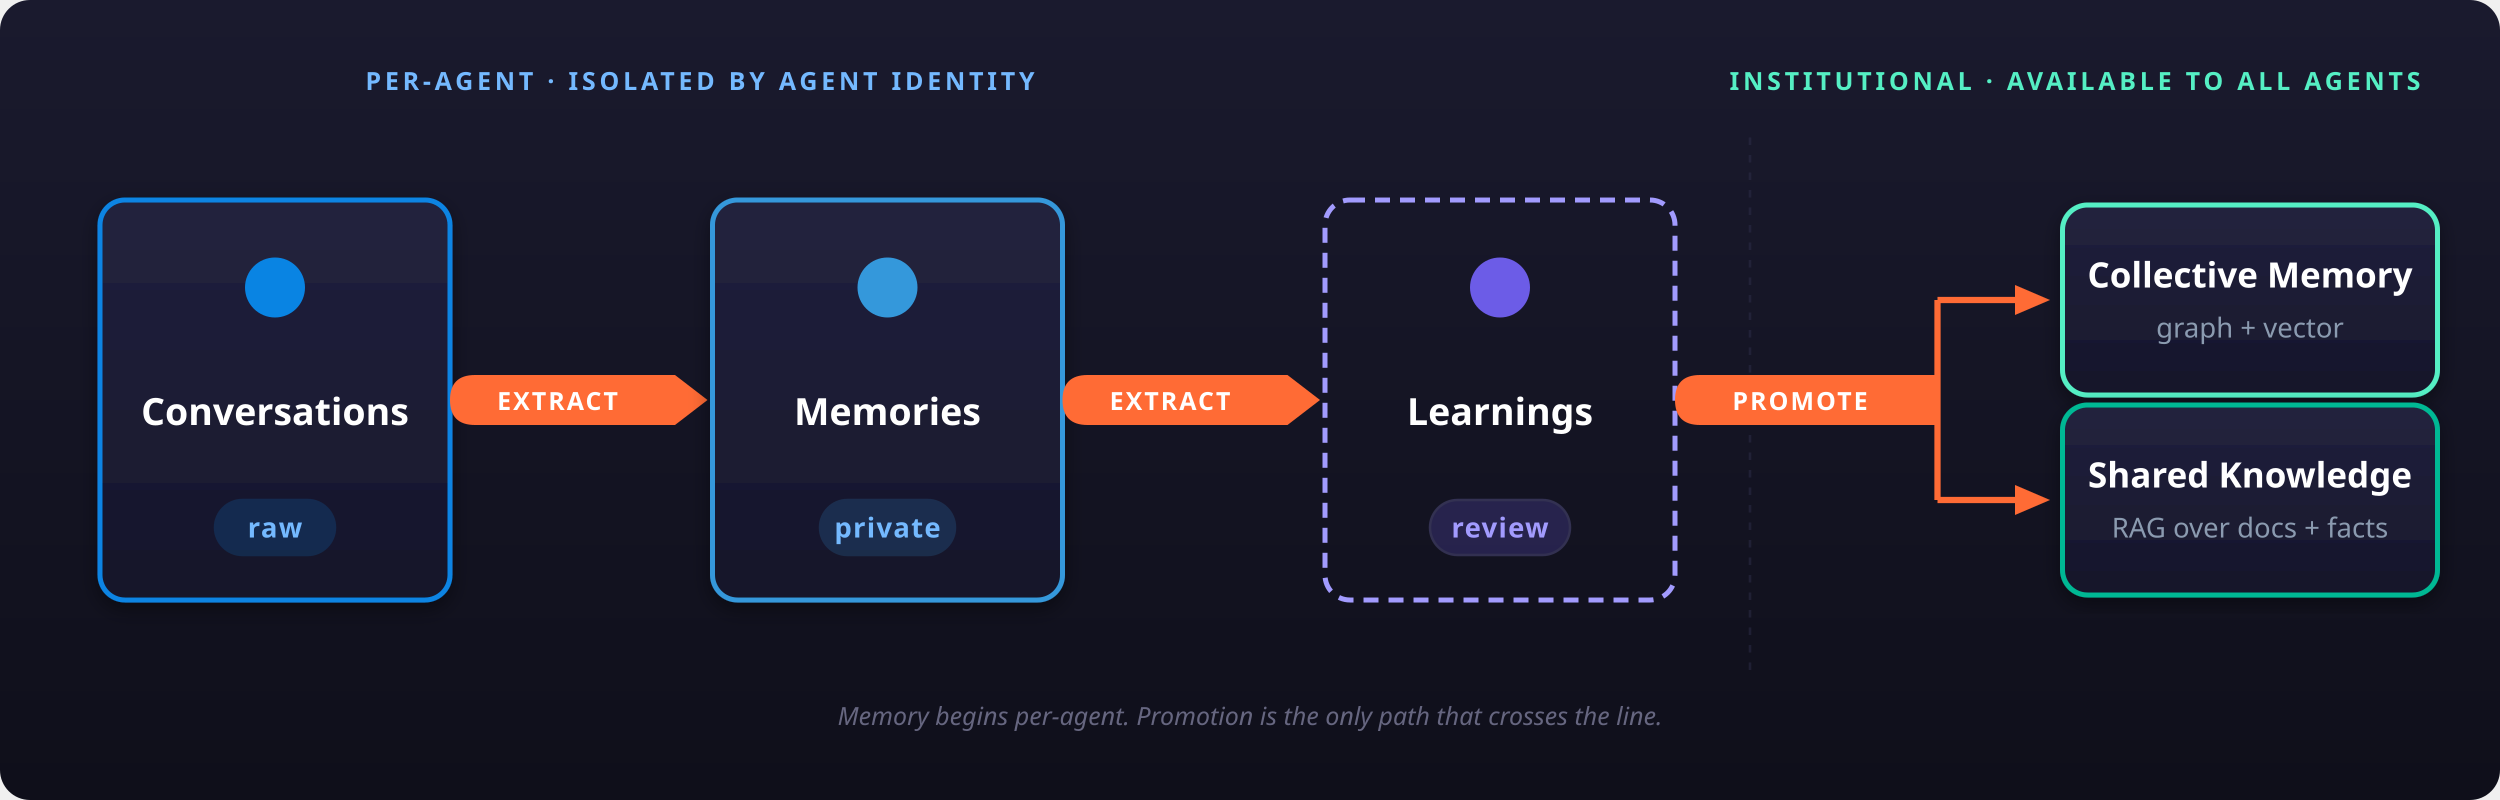
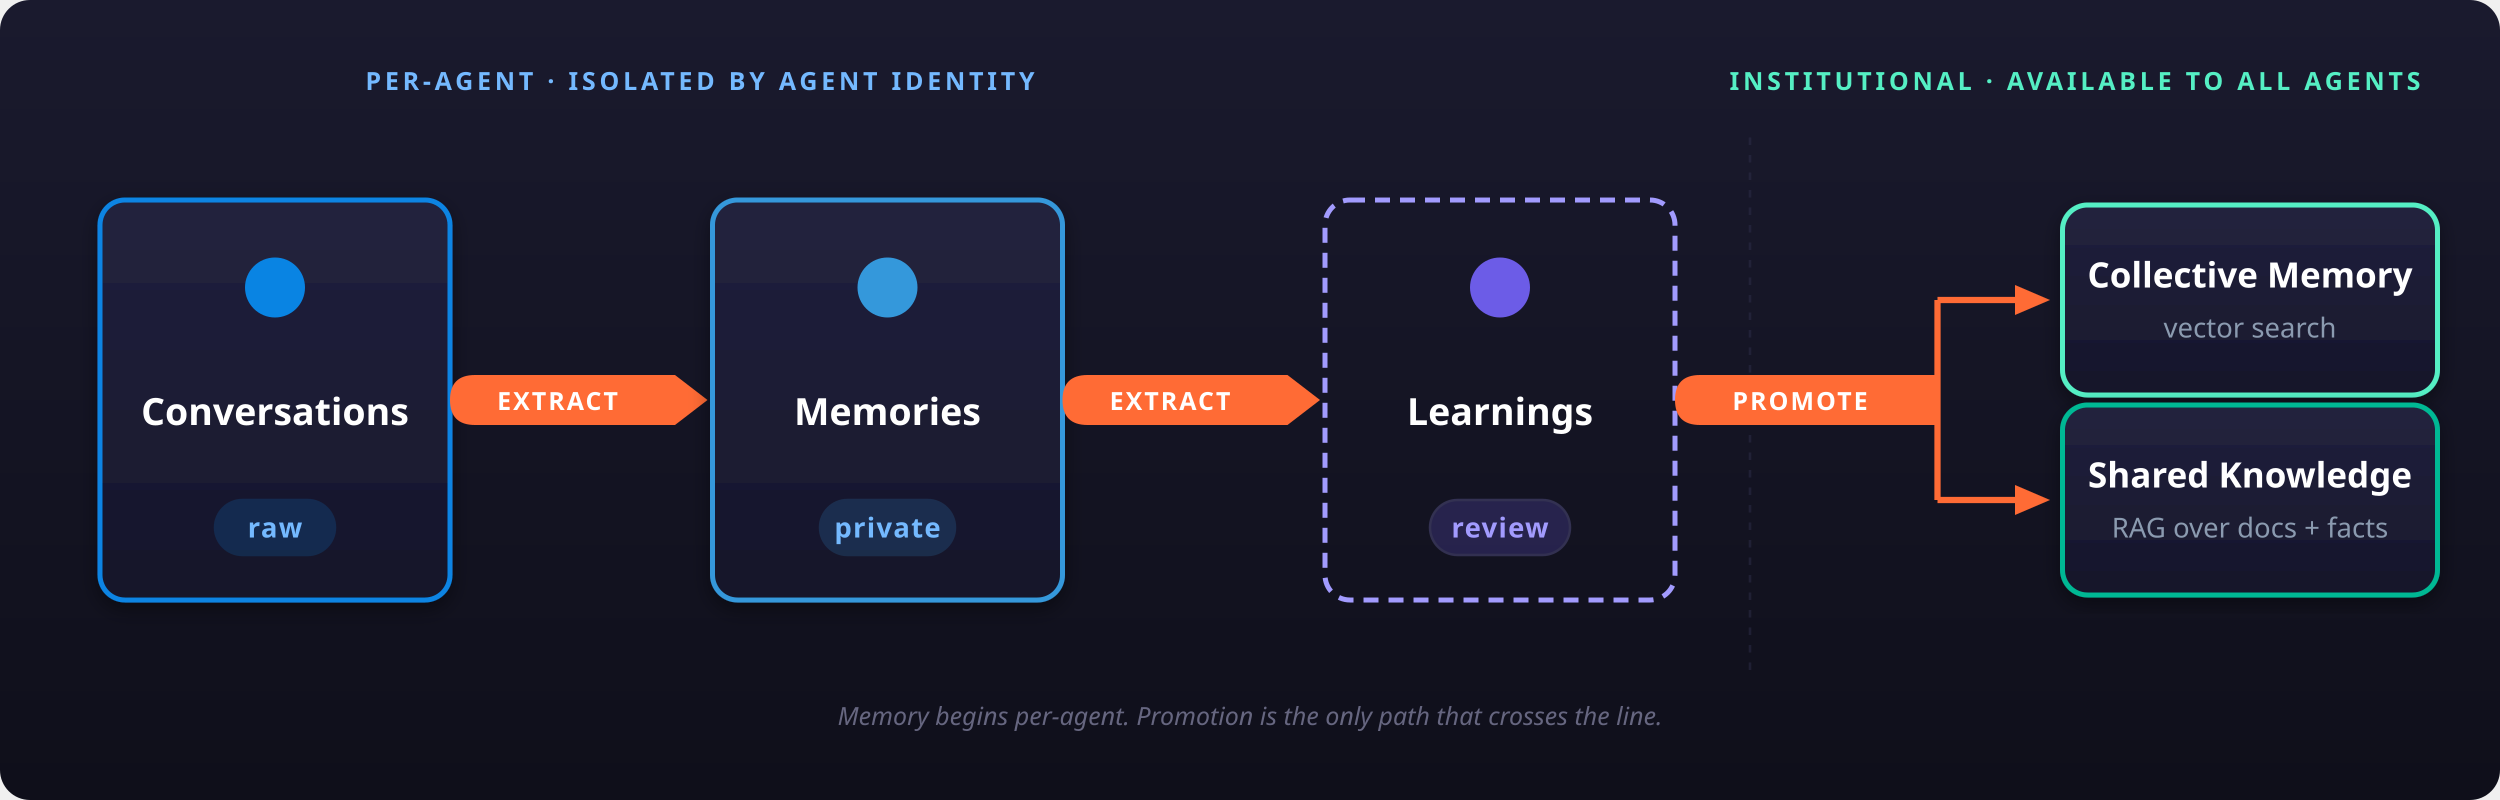
<svg xmlns="http://www.w3.org/2000/svg" viewBox="0 0 1000 320" font-family="'Segoe UI', system-ui, -apple-system, sans-serif">
  <defs>
    <linearGradient id="bg" x1="0" y1="0" x2="0" y2="1">
      <stop offset="0%" stop-color="#1a1a2e" />
      <stop offset="100%" stop-color="#0f0f1a" />
    </linearGradient>
    <linearGradient id="card" x1="0" y1="0" x2="0" y2="1">
      <stop offset="0%" stop-color="#22223e" />
      <stop offset="100%" stop-color="#16162a" />
    </linearGradient>
    <filter id="cardshadow" x="-10%" y="-10%" width="120%" height="120%">
      <feDropShadow dx="0" dy="3" stdDeviation="4" flood-color="#000" flood-opacity="0.4" />
    </filter>
  </defs>
  <rect width="1000" height="320" rx="12" fill="url(#bg)" />
  <text x="280" y="36" text-anchor="middle" fill="#74b9ff" font-size="10" font-weight="700" letter-spacing="1.5">PER-AGENT · ISOLATED BY AGENT IDENTITY</text>
  <text x="830" y="36" text-anchor="middle" fill="#55efc4" font-size="10" font-weight="700" letter-spacing="1.5">INSTITUTIONAL · AVAILABLE TO ALL AGENTS</text>
  <line x1="700" y1="55" x2="700" y2="270" stroke="#2d2d4a" stroke-width="1" stroke-dasharray="3,4" opacity="0.5" />
  <g filter="url(#cardshadow)">
    <rect x="40" y="80" width="140" height="160" rx="10" fill="url(#card)" stroke="#0984e3" stroke-width="2" />
  </g>
  <circle cx="110" cy="115" r="12" fill="#0984e3" />
  <text x="110" y="170" text-anchor="middle" fill="#ffffff" font-size="15" font-weight="700">Conversations</text>
  <rect x="86" y="200" width="48" height="22" rx="11" fill="#0984e3" opacity="0.18" stroke="#0984e3" stroke-width="1" />
  <text x="110" y="215" text-anchor="middle" fill="#74b9ff" font-size="11" font-weight="600" letter-spacing="0.5">raw</text>
  <path d="M 190 150 L 270 150 L 283 160 L 270 170 L 190 170 Q 180 170 180 160 Q 180 150 190 150 Z" fill="#ff6b35" />
  <text x="223" y="164" text-anchor="middle" fill="#ffffff" font-size="10" font-weight="700" letter-spacing="0.8">EXTRACT</text>
  <g filter="url(#cardshadow)">
    <rect x="285" y="80" width="140" height="160" rx="10" fill="url(#card)" stroke="#3498db" stroke-width="2" />
  </g>
  <circle cx="355" cy="115" r="12" fill="#3498db" />
  <text x="355" y="170" text-anchor="middle" fill="#ffffff" font-size="15" font-weight="700">Memories</text>
  <rect x="328" y="200" width="54" height="22" rx="11" fill="#3498db" opacity="0.18" stroke="#3498db" stroke-width="1" />
  <text x="355" y="215" text-anchor="middle" fill="#74b9ff" font-size="11" font-weight="600" letter-spacing="0.5">private</text>
  <path d="M 435 150 L 515 150 L 528 160 L 515 170 L 435 170 Q 425 170 425 160 Q 425 150 435 150 Z" fill="#ff6b35" />
  <text x="468" y="164" text-anchor="middle" fill="#ffffff" font-size="10" font-weight="700" letter-spacing="0.8">EXTRACT</text>
  <rect x="530" y="80" width="140" height="160" rx="10" fill="none" stroke="#a29bfe" stroke-width="2" stroke-dasharray="6 4" />
  <circle cx="600" cy="115" r="12" fill="#6c5ce7" />
  <text x="600" y="170" text-anchor="middle" fill="#ffffff" font-size="15" font-weight="700">Learnings</text>
  <rect x="572" y="200" width="56" height="22" rx="11" fill="#6c5ce7" opacity="0.22" stroke="#a29bfe" stroke-width="1" />
  <text x="600" y="215" text-anchor="middle" fill="#a29bfe" font-size="11" font-weight="600" letter-spacing="0.5">review</text>
  <path d="M 680 150 L 775 150 L 775 170 L 680 170 Q 670 170 670 160 Q 670 150 680 150 Z" fill="#ff6b35" />
  <text x="720" y="164" text-anchor="middle" fill="#ffffff" font-size="10" font-weight="700" letter-spacing="0.8">PROMOTE</text>
  <line x1="775" y1="120" x2="775" y2="200" stroke="#ff6b35" stroke-width="2.5" />
  <line x1="775" y1="120" x2="810" y2="120" stroke="#ff6b35" stroke-width="2.5" />
  <polygon points="806,114 820,120 806,126" fill="#ff6b35" />
  <line x1="775" y1="200" x2="810" y2="200" stroke="#ff6b35" stroke-width="2.5" />
  <polygon points="806,194 820,200 806,206" fill="#ff6b35" />
  <g filter="url(#cardshadow)">
    <rect x="825" y="82" width="150" height="76" rx="10" fill="url(#card)" stroke="#55efc4" stroke-width="2" />
  </g>
  <text x="900" y="115" text-anchor="middle" fill="#ffffff" font-size="14" font-weight="700">Collective Memory</text>
-   <text x="900" y="135" text-anchor="middle" fill="#8b9bb0" font-size="11">graph + vector</text>
+   <text x="900" y="135" text-anchor="middle" fill="#8b9bb0" font-size="11">vector search</text>
  <g filter="url(#cardshadow)">
    <rect x="825" y="162" width="150" height="76" rx="10" fill="url(#card)" stroke="#00b894" stroke-width="2" />
  </g>
  <text x="900" y="195" text-anchor="middle" fill="#ffffff" font-size="14" font-weight="700">Shared Knowledge</text>
  <text x="900" y="215" text-anchor="middle" fill="#8b9bb0" font-size="11">RAG over docs + facts</text>
  <text x="500" y="290" text-anchor="middle" fill="#666680" font-size="10" font-style="italic">Memory begins per-agent. Promotion is the only path that crosses the line.</text>
</svg>
